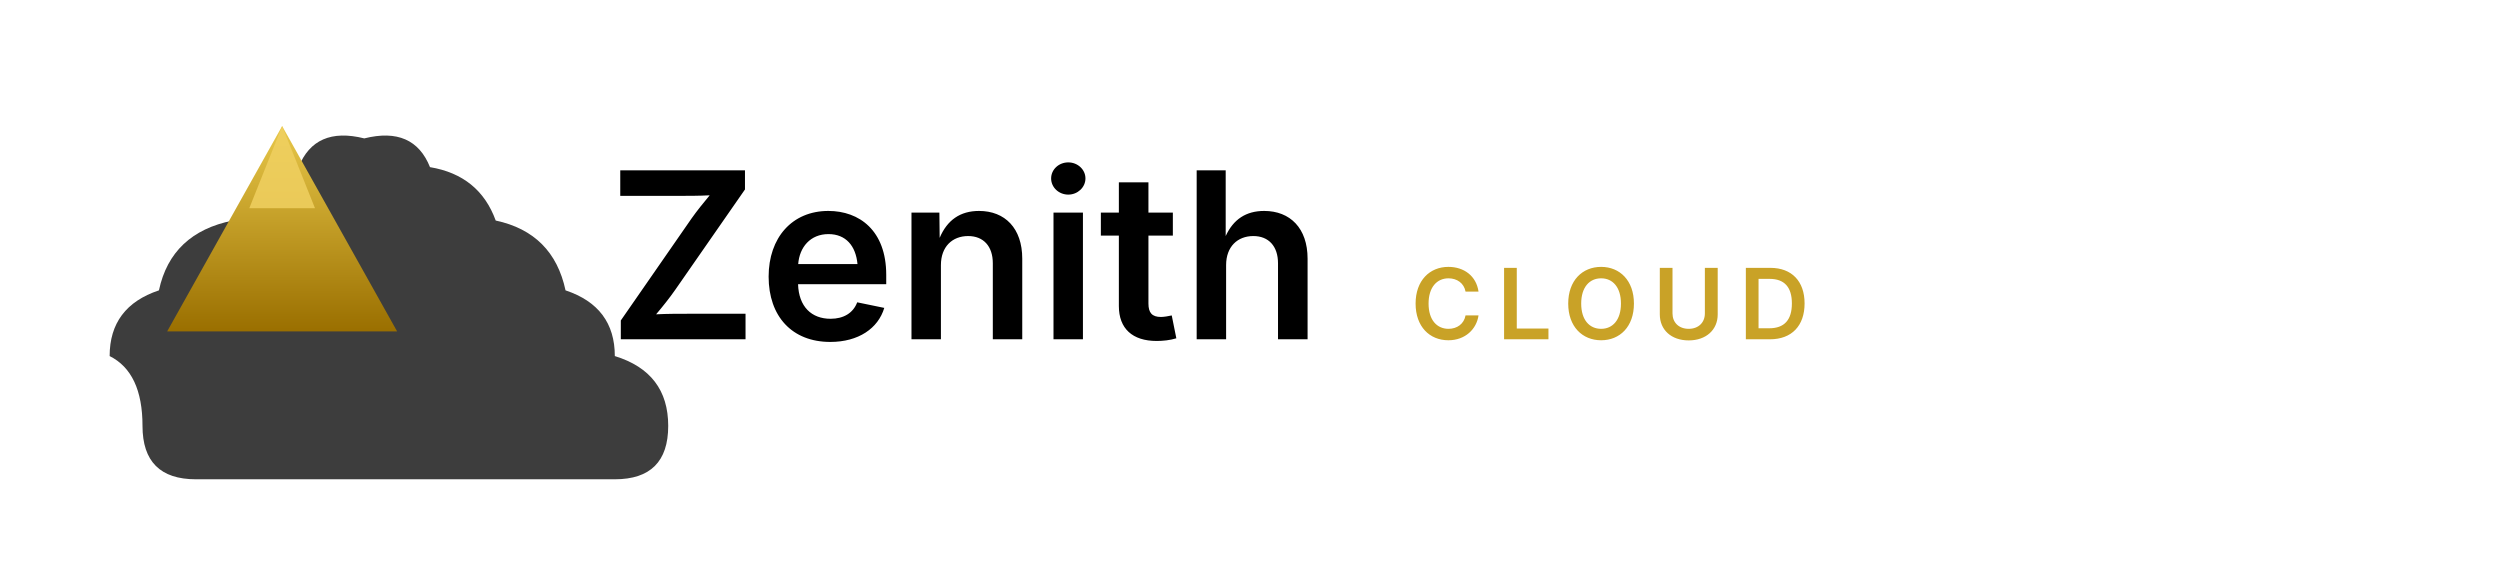
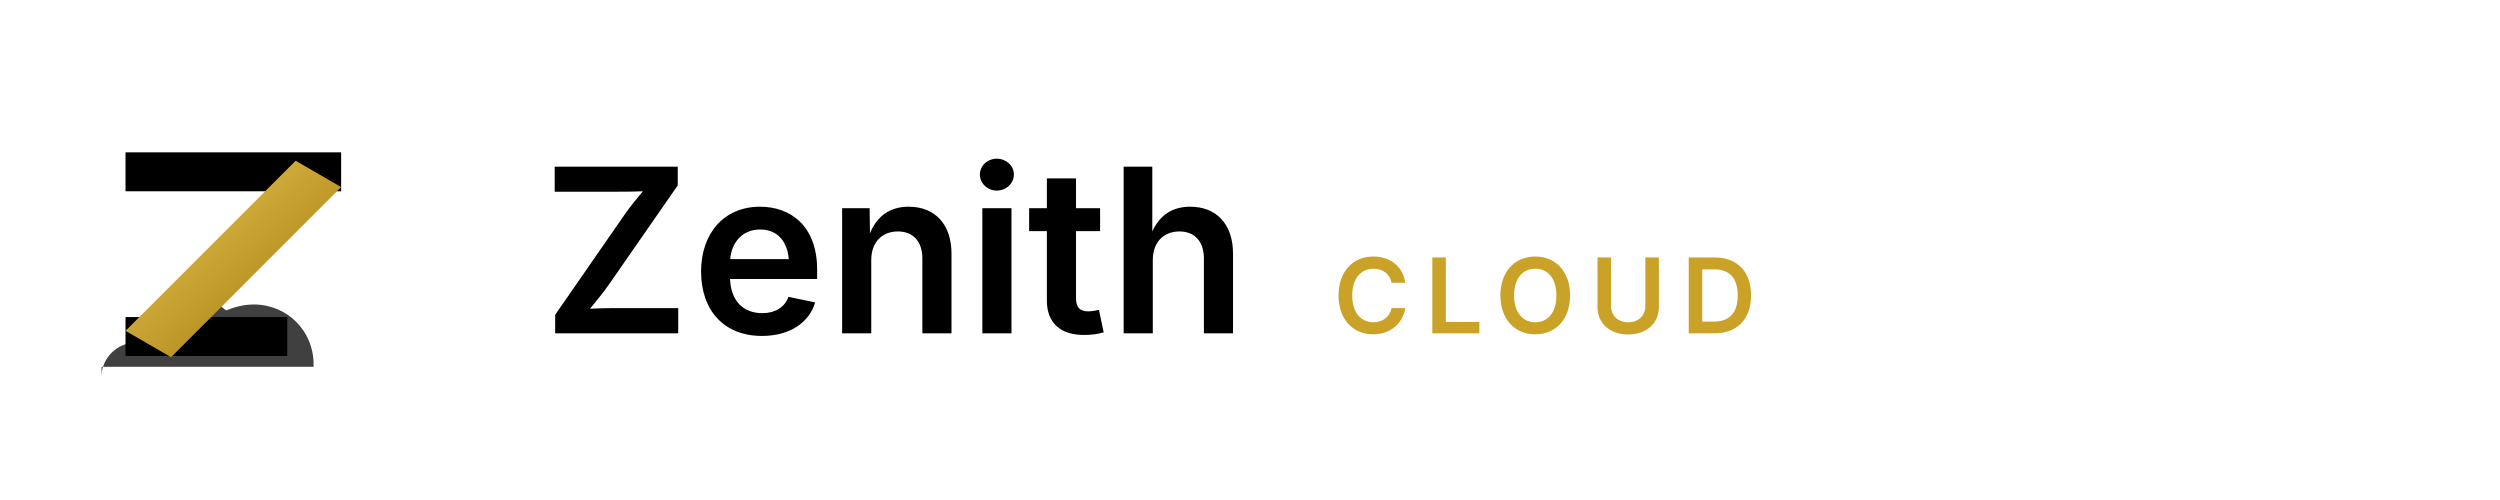
- <svg xmlns="http://www.w3.org/2000/svg" viewBox="0 0 280 64" role="img" aria-label="Zenith Cloud">
+ <svg xmlns="http://www.w3.org/2000/svg" viewBox="0 0 240 48" role="img" aria-label="Zenith Cloud">
  <defs>
-     <linearGradient id="zenithGoldLg" x1="0%" y1="0%" x2="0%" y2="100%">
-       <stop offset="0%" stop-color="#e8c84a" />
+     <linearGradient id="zenithGoldLg" x1="0%" y1="0%" x2="100%" y2="100%">
+       <stop offset="0%" stop-color="#f0d060" />
      <stop offset="100%" stop-color="#9a6f00" />
    </linearGradient>
  </defs>
-   <g transform="translate(4 4) scale(0.46)">
-     <path fill="#3d3d3d" d="M18 78 Q18 66 30 62 Q33 48 48 45 Q52 34 64 32 Q68 22 80 25 Q92 22 96 32 Q108 34 112 45 Q126 48 129 62 Q141 66 141 78 Q154 82 154 95 Q154 108 141 108 L39 108 Q26 108 26 95 Q26 82 18 78 Z" />
-     <polygon fill="url(#zenithGoldLg)" points="60,22 88,72 32,72" />
-     <polygon fill="#f0d060" opacity="0.85" points="60,22 68,42 52,42" />
+   <g transform="translate(4 6) scale(1.15)">
+     <path fill="#404040" d="M5 26.2c0-1.4 1.1-2.6 2.5-2.8.4-2.2 2.4-3.8 4.8-3.8 1.2 0 2.3.4 3.1 1.1.7-.3 1.5-.5 2.3-.5 2.8 0 5 2.2 5 5v.2H5v-.2z" />
+     <path fill="currentColor" d="M7 7.5h18v3.25H7z" />
+     <path fill="currentColor" d="M7 21.25h13.5v3.25H7z" />
+     <path fill="url(#zenithGoldLg)" d="M21.2 8.2 25 10.4 10.8 24.6 7 22.4 21.2 8.2z" />
  </g>
-   <text x="68" y="38" font-family="Inter, Outfit, system-ui, sans-serif" font-size="26" font-weight="600" fill="currentColor">Zenith</text>
-   <text x="158" y="38" font-family="Inter, Outfit, system-ui, sans-serif" font-size="11" font-weight="600" letter-spacing="0.14em" fill="#c9a227">CLOUD</text>
+   <text x="52" y="32" font-family="Inter, Outfit, system-ui, sans-serif" font-size="22" font-weight="600" fill="currentColor">Zenith</text>
+   <text x="128" y="32" font-family="Inter, Outfit, system-ui, sans-serif" font-size="10" font-weight="600" letter-spacing="0.14em" fill="#c9a227">CLOUD</text>
</svg>
